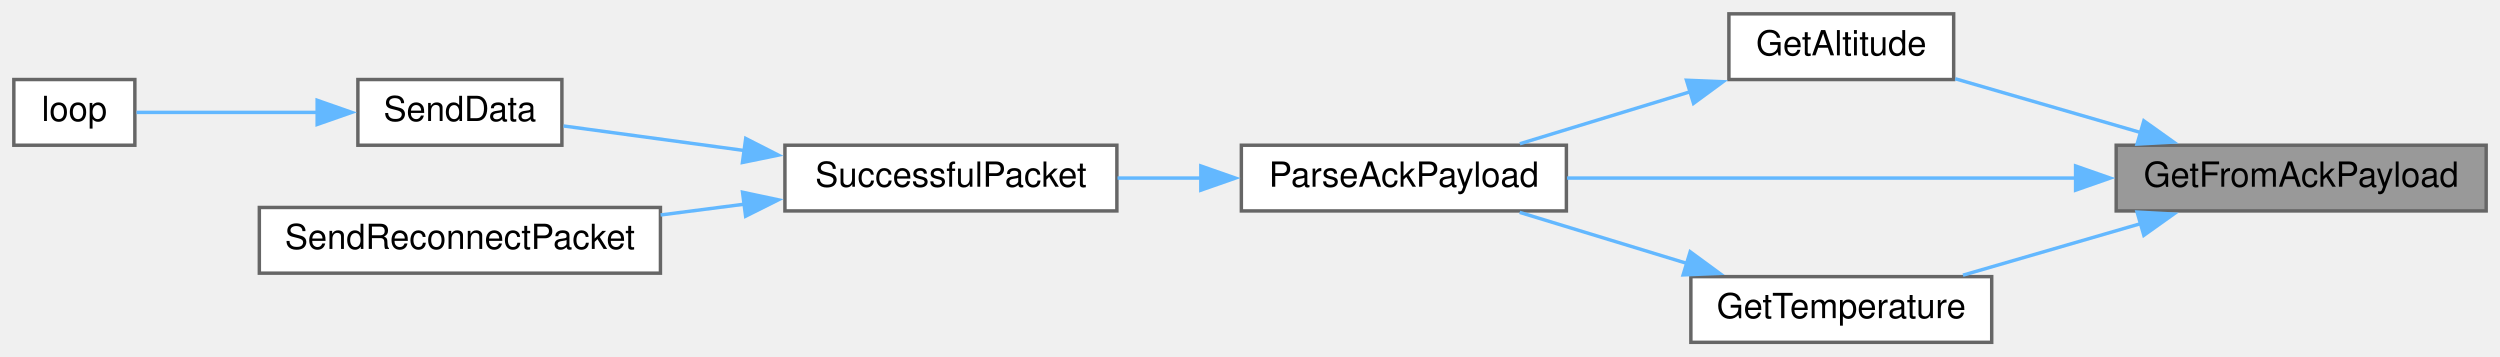
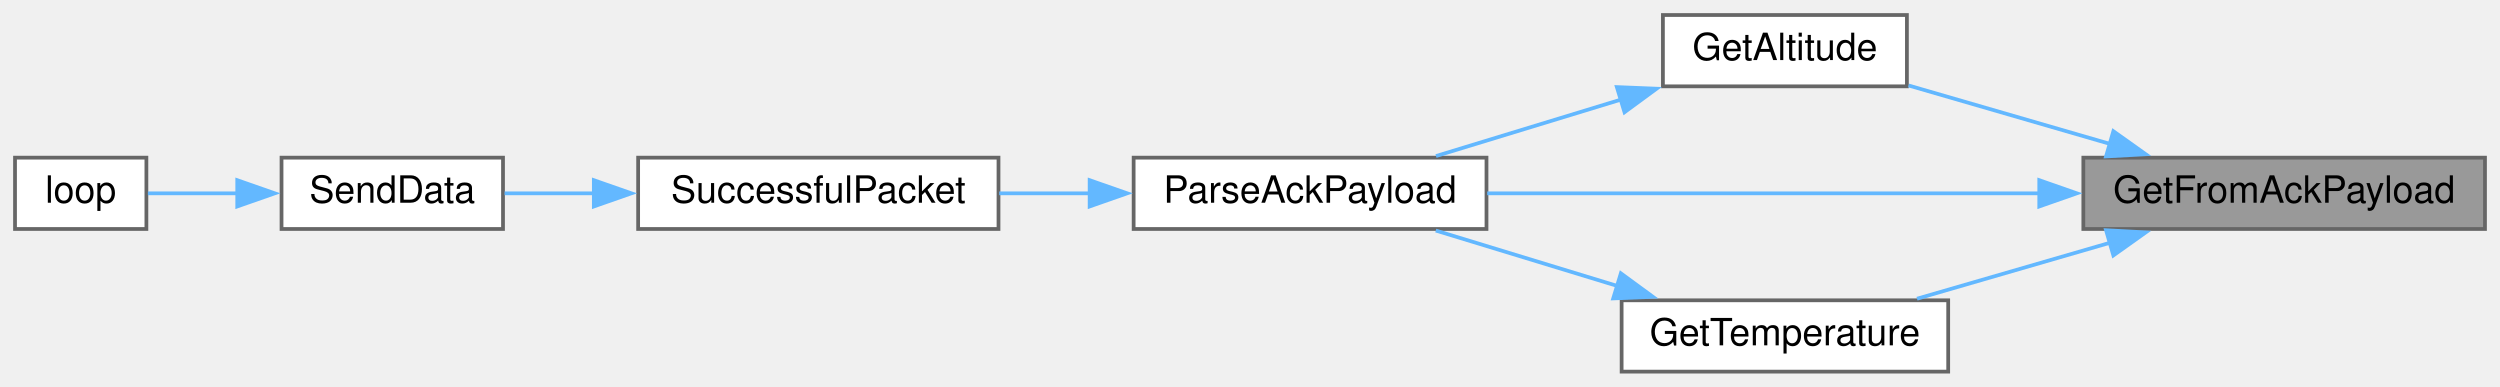
- <svg xmlns="http://www.w3.org/2000/svg" xmlns:xlink="http://www.w3.org/1999/xlink" width="723pt" height="103pt" viewBox="0.00 0.00 723.00 103.00">
+ <svg xmlns="http://www.w3.org/2000/svg" xmlns:xlink="http://www.w3.org/1999/xlink" width="666pt" height="103pt" viewBox="0.00 0.00 666.00 103.00">
  <g id="graph0" class="graph" transform="scale(1 1) rotate(0) translate(4 99)">
    <g id="node1" class="node">
      <g id="a_node1">
        <a xlink:title=" ">
-           <polygon fill="#999999" stroke="#666666" points="715,-57 608,-57 608,-38 715,-38 715,-57" />
-           <text text-anchor="middle" x="661.5" y="-45" font-family="Helvetica,sans-Serif" font-size="10.00">GetFromAckPayload</text>
+           <polygon fill="#999999" stroke="#666666" points="658,-57 551,-57 551,-38 658,-38 658,-57" />
+           <text text-anchor="middle" x="604.5" y="-45" font-family="Helvetica,sans-Serif" font-size="10.00">GetFromAckPayload</text>
        </a>
      </g>
    </g>
    <g id="node2" class="node">
      <g id="a_node2">
        <a xlink:href="TransmitterCode_2src_2main_8cpp.html#a75fa77e7bbb1cfe8fe6e1a216fbdc17e" target="_top" xlink:title=" ">
-           <polygon fill="white" stroke="#666666" points="561,-95 496,-95 496,-76 561,-76 561,-95" />
-           <text text-anchor="middle" x="528.5" y="-83" font-family="Helvetica,sans-Serif" font-size="10.00">GetAltitude</text>
+           <polygon fill="white" stroke="#666666" points="504,-95 439,-95 439,-76 504,-76 504,-95" />
+           <text text-anchor="middle" x="471.5" y="-83" font-family="Helvetica,sans-Serif" font-size="10.00">GetAltitude</text>
        </a>
      </g>
    </g>
    <g id="edge1" class="edge">
-       <path fill="none" stroke="#63b8ff" d="M615.12,-60.66C597.43,-65.8 577.57,-71.55 561.44,-76.23" />
-       <polygon fill="#63b8ff" stroke="#63b8ff" points="616,-64.05 624.63,-57.91 614.05,-57.33 616,-64.05" />
+       <path fill="none" stroke="#63b8ff" d="M558.12,-60.66C540.43,-65.8 520.57,-71.55 504.44,-76.23" />
+       <polygon fill="#63b8ff" stroke="#63b8ff" points="559,-64.05 567.63,-57.91 557.05,-57.33 559,-64.05" />
    </g>
    <g id="node3" class="node">
      <g id="a_node3">
        <a xlink:href="TransmitterCode_2src_2main_8cpp.html#a694f4f5a0147f4dc29b0bc1a8951547d" target="_top" xlink:title=" ">
-           <polygon fill="white" stroke="#666666" points="449,-57 355,-57 355,-38 449,-38 449,-57" />
-           <text text-anchor="middle" x="402" y="-45" font-family="Helvetica,sans-Serif" font-size="10.00">ParseAckPayload</text>
+           <polygon fill="white" stroke="#666666" points="392,-57 298,-57 298,-38 392,-38 392,-57" />
+           <text text-anchor="middle" x="345" y="-45" font-family="Helvetica,sans-Serif" font-size="10.00">ParseAckPayload</text>
        </a>
      </g>
    </g>
-     <g id="edge9" class="edge">
-       <path fill="none" stroke="#63b8ff" d="M596.48,-47.5C550.74,-47.5 490.26,-47.5 449.19,-47.5" />
-       <polygon fill="#63b8ff" stroke="#63b8ff" points="596.26,-51 606.26,-47.5 596.26,-44 596.26,-51" />
+     <g id="edge8" class="edge">
+       <path fill="none" stroke="#63b8ff" d="M539.48,-47.5C493.74,-47.5 433.26,-47.5 392.19,-47.5" />
+       <polygon fill="#63b8ff" stroke="#63b8ff" points="539.26,-51 549.26,-47.5 539.26,-44 539.26,-51" />
    </g>
-     <g id="node8" class="node">
-       <g id="a_node8">
+     <g id="node7" class="node">
+       <g id="a_node7">
        <a xlink:href="TransmitterCode_2src_2main_8cpp.html#a19f6fc09d690832e74fd3c679207f07f" target="_top" xlink:title=" ">
-           <polygon fill="white" stroke="#666666" points="572,-19 485,-19 485,0 572,0 572,-19" />
-           <text text-anchor="middle" x="528.5" y="-7" font-family="Helvetica,sans-Serif" font-size="10.00">GetTemperature</text>
+           <polygon fill="white" stroke="#666666" points="515,-19 428,-19 428,0 515,0 515,-19" />
+           <text text-anchor="middle" x="471.5" y="-7" font-family="Helvetica,sans-Serif" font-size="10.00">GetTemperature</text>
        </a>
      </g>
    </g>
-     <g id="edge7" class="edge">
-       <path fill="none" stroke="#63b8ff" d="M615.3,-34.39C598.38,-29.48 579.45,-23.99 563.69,-19.42" />
-       <polygon fill="#63b8ff" stroke="#63b8ff" points="614.05,-37.67 624.63,-37.09 616,-30.95 614.05,-37.67" />
+     <g id="edge6" class="edge">
+       <path fill="none" stroke="#63b8ff" d="M558.3,-34.39C541.38,-29.48 522.45,-23.99 506.69,-19.42" />
+       <polygon fill="#63b8ff" stroke="#63b8ff" points="557.05,-37.67 567.63,-37.09 559,-30.95 557.05,-37.67" />
    </g>
    <g id="edge2" class="edge">
-       <path fill="none" stroke="#63b8ff" d="M484.95,-72.51C468.78,-67.58 450.64,-62.04 435.55,-57.43" />
-       <polygon fill="#63b8ff" stroke="#63b8ff" points="483.73,-75.8 494.31,-75.37 485.77,-69.1 483.73,-75.8" />
+       <path fill="none" stroke="#63b8ff" d="M427.95,-72.51C411.78,-67.58 393.64,-62.04 378.55,-57.43" />
+       <polygon fill="#63b8ff" stroke="#63b8ff" points="426.73,-75.8 437.31,-75.37 428.77,-69.1 426.73,-75.8" />
    </g>
    <g id="node4" class="node">
      <g id="a_node4">
        <a xlink:href="TransmitterCode_2src_2main_8cpp.html#a1c11bb6771548de7d96723045b922620" target="_top" xlink:title=" ">
-           <polygon fill="white" stroke="#666666" points="319,-57 223,-57 223,-38 319,-38 319,-57" />
-           <text text-anchor="middle" x="271" y="-45" font-family="Helvetica,sans-Serif" font-size="10.00">SuccessfulPacket</text>
+           <polygon fill="white" stroke="#666666" points="262,-57 166,-57 166,-38 262,-38 262,-57" />
+           <text text-anchor="middle" x="214" y="-45" font-family="Helvetica,sans-Serif" font-size="10.00">SuccessfulPacket</text>
        </a>
      </g>
    </g>
    <g id="edge3" class="edge">
-       <path fill="none" stroke="#63b8ff" d="M343.47,-47.5C335.35,-47.5 327.08,-47.5 319.19,-47.5" />
-       <polygon fill="#63b8ff" stroke="#63b8ff" points="343.28,-51 353.28,-47.5 343.28,-44 343.28,-51" />
+       <path fill="none" stroke="#63b8ff" d="M286.47,-47.5C278.35,-47.5 270.08,-47.5 262.19,-47.5" />
+       <polygon fill="#63b8ff" stroke="#63b8ff" points="286.28,-51 296.28,-47.5 286.28,-44 286.28,-51" />
    </g>
    <g id="node5" class="node">
      <g id="a_node5">
        <a xlink:href="TransmitterCode_2src_2main_8cpp.html#a049bfb836e7aa4a3a48a1a4bd225fafc" target="_top" xlink:title=" ">
-           <polygon fill="white" stroke="#666666" points="158.5,-76 99.5,-76 99.5,-57 158.5,-57 158.5,-76" />
-           <text text-anchor="middle" x="129" y="-64" font-family="Helvetica,sans-Serif" font-size="10.00">SendData</text>
+           <polygon fill="white" stroke="#666666" points="130,-57 71,-57 71,-38 130,-38 130,-57" />
+           <text text-anchor="middle" x="100.5" y="-45" font-family="Helvetica,sans-Serif" font-size="10.00">SendData</text>
        </a>
      </g>
    </g>
    <g id="edge4" class="edge">
-       <path fill="none" stroke="#63b8ff" d="M211.24,-55.47C193.18,-57.93 174.1,-60.51 158.98,-62.57" />
-       <polygon fill="#63b8ff" stroke="#63b8ff" points="211.66,-58.95 221.1,-54.14 210.72,-52.01 211.66,-58.95" />
-     </g>
-     <g id="node7" class="node">
-       <g id="a_node7">
-         <a xlink:href="TransmitterCode_2src_2main_8cpp.html#a6cb98c5fc86abe29731051eabf9055de" target="_top" xlink:title=" ">
-           <polygon fill="white" stroke="#666666" points="187,-39 71,-39 71,-20 187,-20 187,-39" />
-           <text text-anchor="middle" x="129" y="-27" font-family="Helvetica,sans-Serif" font-size="10.00">SendReconnectPacket</text>
-         </a>
-       </g>
-     </g>
-     <g id="edge6" class="edge">
-       <path fill="none" stroke="#63b8ff" d="M211.4,-39.97C203.34,-38.93 195.07,-37.87 187.04,-36.83" />
-       <polygon fill="#63b8ff" stroke="#63b8ff" points="210.74,-43.41 221.1,-41.21 211.63,-36.47 210.74,-43.41" />
+       <path fill="none" stroke="#63b8ff" d="M154.39,-47.5C146.07,-47.5 137.83,-47.5 130.43,-47.5" />
+       <polygon fill="#63b8ff" stroke="#63b8ff" points="154.2,-51 164.2,-47.5 154.2,-44 154.2,-51" />
    </g>
    <g id="node6" class="node">
      <g id="a_node6">
        <a xlink:href="TransmitterCode_2src_2main_8cpp.html#ad3cb30894c94eb016e98bdcaa899ac86" target="_top" xlink:title=" ">
-           <polygon fill="white" stroke="#666666" points="35,-76 0,-76 0,-57 35,-57 35,-76" />
-           <text text-anchor="middle" x="17.5" y="-64" font-family="Helvetica,sans-Serif" font-size="10.00">loop</text>
+           <polygon fill="white" stroke="#666666" points="35,-57 0,-57 0,-38 35,-38 35,-57" />
+           <text text-anchor="middle" x="17.5" y="-45" font-family="Helvetica,sans-Serif" font-size="10.00">loop</text>
        </a>
      </g>
    </g>
    <g id="edge5" class="edge">
-       <path fill="none" stroke="#63b8ff" d="M87.79,-66.5C69.75,-66.5 49.43,-66.5 35.49,-66.5" />
-       <polygon fill="#63b8ff" stroke="#63b8ff" points="87.72,-70 97.72,-66.5 87.72,-63 87.72,-70" />
+       <path fill="none" stroke="#63b8ff" d="M59.34,-47.5C50.89,-47.5 42.42,-47.5 35.4,-47.5" />
+       <polygon fill="#63b8ff" stroke="#63b8ff" points="59.2,-51 69.2,-47.5 59.2,-44 59.2,-51" />
    </g>
-     <g id="edge8" class="edge">
-       <path fill="none" stroke="#63b8ff" d="M484.09,-22.75C468.12,-27.62 450.33,-33.05 435.49,-37.58" />
-       <polygon fill="#63b8ff" stroke="#63b8ff" points="484.8,-26.19 493.34,-19.93 482.76,-19.5 484.8,-26.19" />
+     <g id="edge7" class="edge">
+       <path fill="none" stroke="#63b8ff" d="M427.09,-22.75C411.12,-27.62 393.33,-33.05 378.49,-37.58" />
+       <polygon fill="#63b8ff" stroke="#63b8ff" points="427.8,-26.19 436.34,-19.93 425.76,-19.5 427.8,-26.19" />
    </g>
  </g>
</svg>
